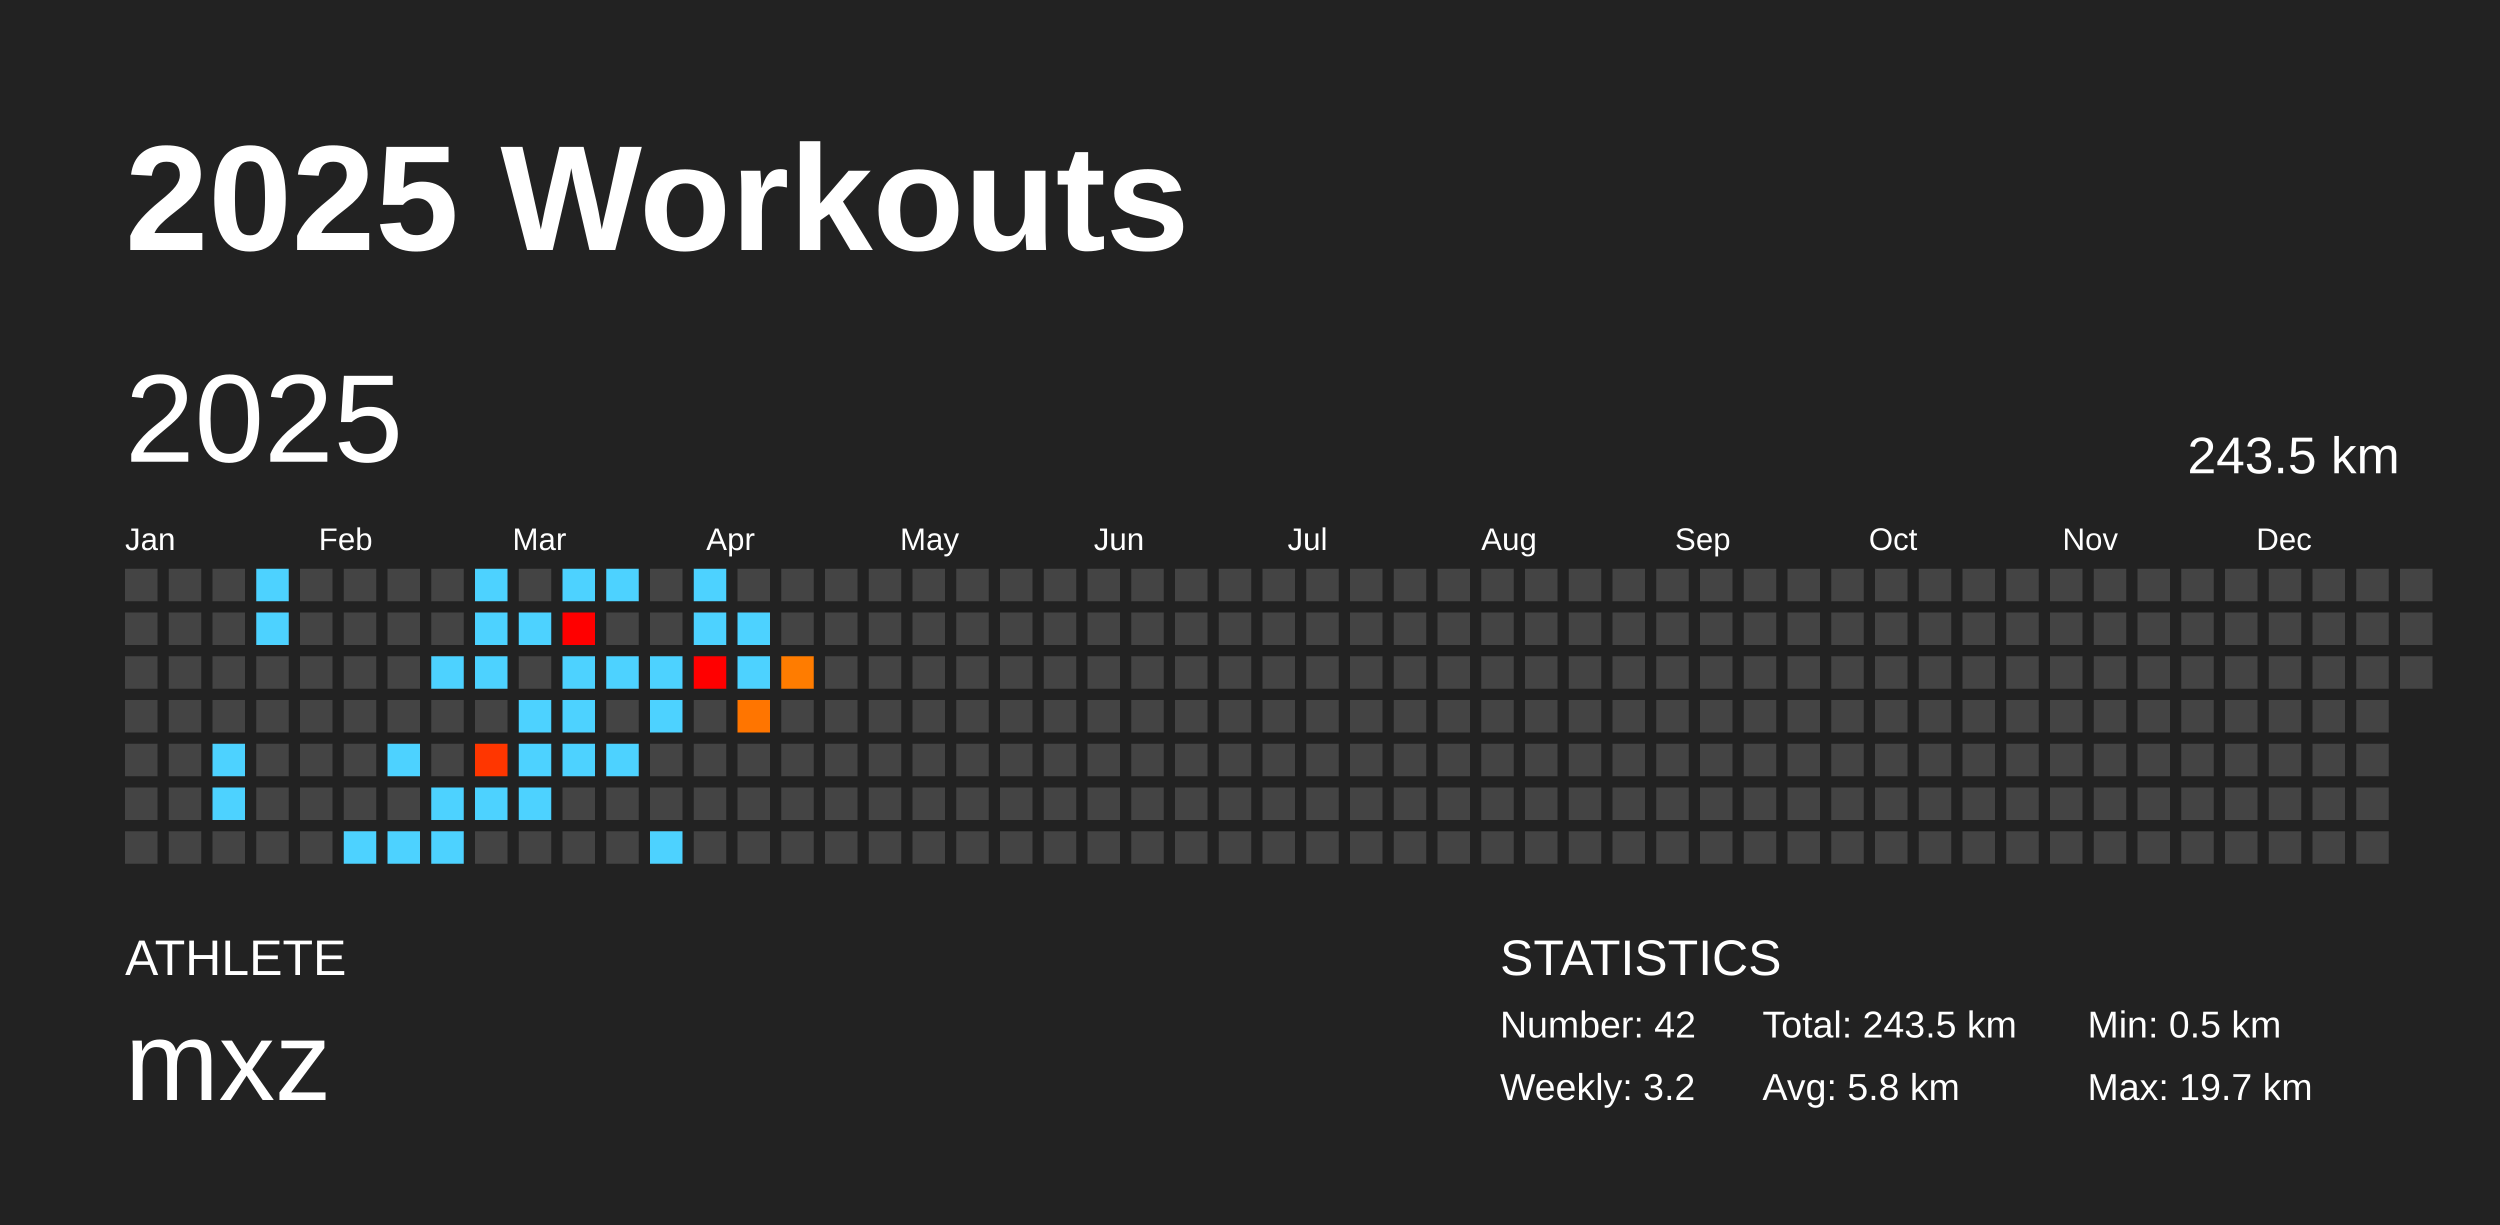
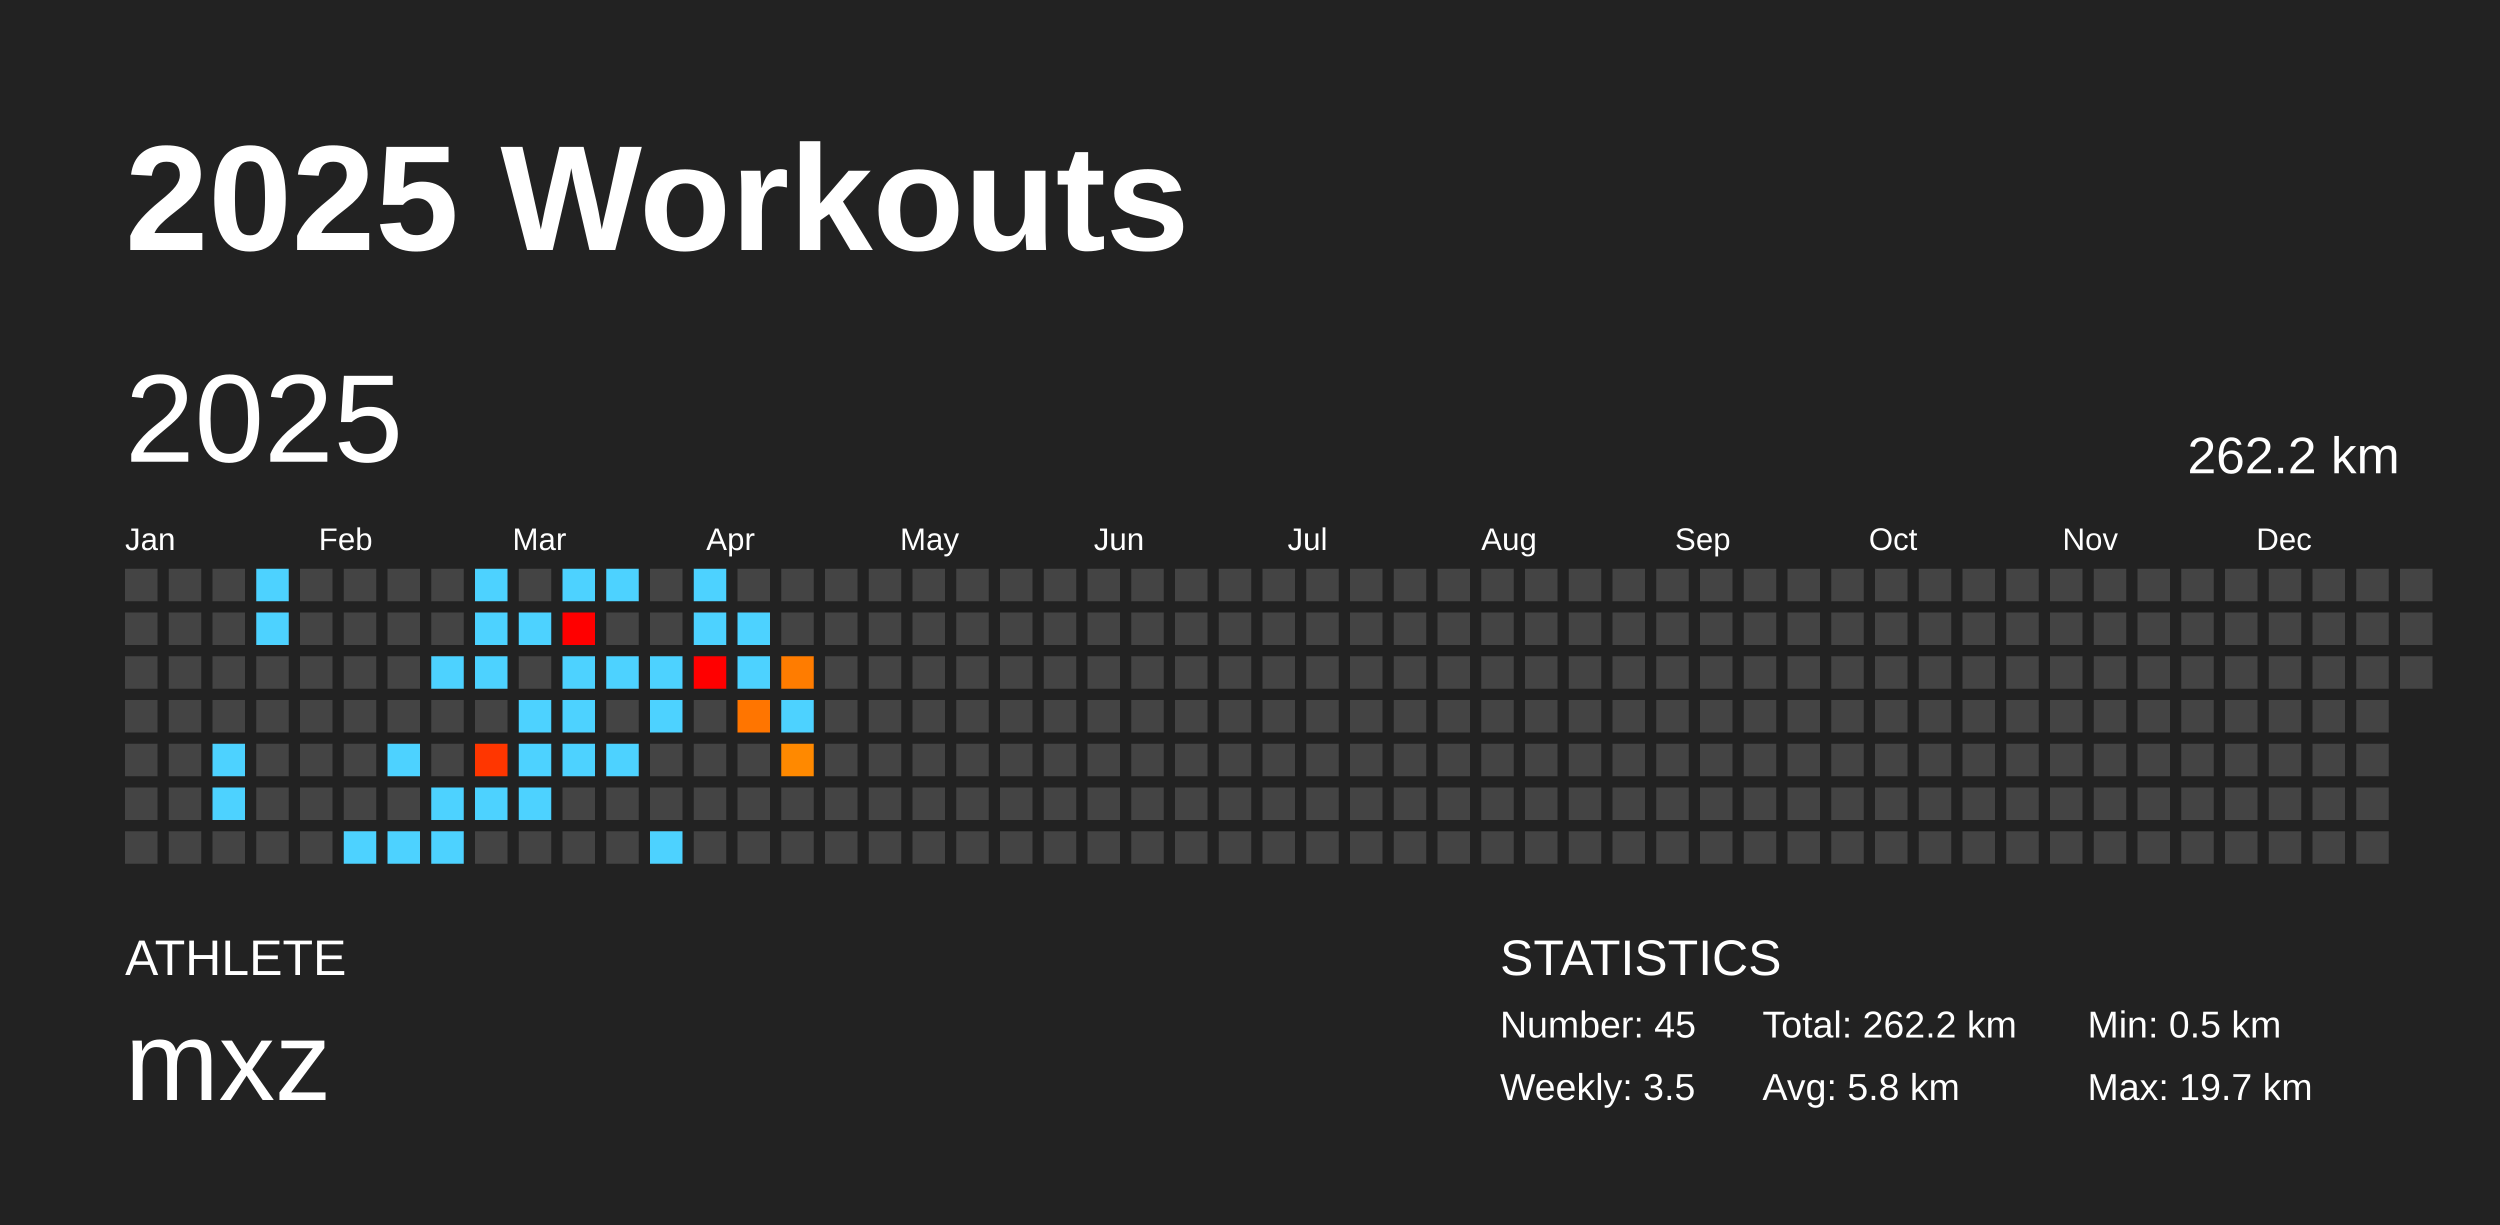
<svg xmlns="http://www.w3.org/2000/svg" baseProfile="full" height="98mm" version="1.1" viewBox="0,0,200,98" width="200mm">
  <defs />
  <rect fill="#222222" height="98" width="200" x="0" y="0" />
  <text fill="#FFFFFF" style="font-size:12px; font-family:Arial; font-weight:bold;" x="10" y="20">2025 Workouts</text>
  <text fill="#FFFFFF" style="font-size:4px; font-family:Arial" x="10" y="78">ATHLETE</text>
  <text fill="#FFFFFF" style="font-size:9px; font-family:Arial" x="10" y="88">mxz</text>
  <text fill="#FFFFFF" style="font-size:4px; font-family:Arial" x="120" y="78">STATISTICS</text>
-   <text fill="#FFFFFF" style="font-size:3px; font-family:Arial" x="120" y="83">Number: 42</text>
-   <text fill="#FFFFFF" style="font-size:3px; font-family:Arial" x="120" y="88">Weekly: 3.2</text>
-   <text fill="#FFFFFF" style="font-size:3px; font-family:Arial" x="141" y="83">Total: 243.5 km</text>
+   <text fill="#FFFFFF" style="font-size:3px; font-family:Arial" x="120" y="83">Number: 45</text>
+   <text fill="#FFFFFF" style="font-size:3px; font-family:Arial" x="120" y="88">Weekly: 3.5</text>
+   <text fill="#FFFFFF" style="font-size:3px; font-family:Arial" x="141" y="83">Total: 262.2 km</text>
  <text fill="#FFFFFF" style="font-size:3px; font-family:Arial" x="141" y="88">Avg: 5.8 km</text>
  <text fill="#FFFFFF" style="font-size:3px; font-family:Arial" x="167" y="83">Min: 0.5 km</text>
  <text fill="#FFFFFF" style="font-size:3px; font-family:Arial" x="167" y="88">Max: 19.7 km</text>
  <text dominant-baseline="hanging" fill="#FFFFFF" style="font-size:10.0px; font-family:Arial;" x="10" y="30">2025</text>
-   <text dominant-baseline="hanging" fill="#FFFFFF" style="font-size:4.125px; font-family:Arial;" x="175" y="35">243.5 km</text>
+   <text dominant-baseline="hanging" fill="#FFFFFF" style="font-size:4.125px; font-family:Arial;" x="175" y="35">262.2 km</text>
  <text fill="#FFFFFF" style="font-size:2.5px; font-family:Arial" x="10.0" y="44">Jan</text>
  <text fill="#FFFFFF" style="font-size:2.5px; font-family:Arial" x="25.5" y="44">Feb</text>
  <text fill="#FFFFFF" style="font-size:2.5px; font-family:Arial" x="41.0" y="44">Mar</text>
  <text fill="#FFFFFF" style="font-size:2.5px; font-family:Arial" x="56.5" y="44">Apr</text>
  <text fill="#FFFFFF" style="font-size:2.5px; font-family:Arial" x="72.0" y="44">May</text>
  <text fill="#FFFFFF" style="font-size:2.5px; font-family:Arial" x="87.5" y="44">Jun</text>
  <text fill="#FFFFFF" style="font-size:2.5px; font-family:Arial" x="103.0" y="44">Jul</text>
  <text fill="#FFFFFF" style="font-size:2.5px; font-family:Arial" x="118.5" y="44">Aug</text>
  <text fill="#FFFFFF" style="font-size:2.5px; font-family:Arial" x="134.0" y="44">Sep</text>
  <text fill="#FFFFFF" style="font-size:2.5px; font-family:Arial" x="149.5" y="44">Oct</text>
  <text fill="#FFFFFF" style="font-size:2.5px; font-family:Arial" x="165.0" y="44">Nov</text>
  <text fill="#FFFFFF" style="font-size:2.5px; font-family:Arial" x="180.5" y="44">Dec</text>
  <rect fill="#444444" height="2.6" width="2.6" x="10.0" y="45.5" />
  <rect fill="#444444" height="2.6" width="2.6" x="10.0" y="49.0" />
  <rect fill="#444444" height="2.6" width="2.6" x="10.0" y="52.5" />
  <rect fill="#444444" height="2.6" width="2.6" x="10.0" y="56.0" />
  <rect fill="#444444" height="2.6" width="2.6" x="10.0" y="59.5" />
  <rect fill="#444444" height="2.6" width="2.6" x="10.0" y="63.0" />
  <rect fill="#444444" height="2.6" width="2.6" x="10.0" y="66.5" />
  <rect fill="#444444" height="2.6" width="2.6" x="13.5" y="45.5" />
  <rect fill="#444444" height="2.6" width="2.6" x="13.5" y="49.0" />
  <rect fill="#444444" height="2.6" width="2.6" x="13.5" y="52.5" />
  <rect fill="#444444" height="2.6" width="2.6" x="13.5" y="56.0" />
  <rect fill="#444444" height="2.6" width="2.6" x="13.5" y="59.5" />
  <rect fill="#444444" height="2.6" width="2.6" x="13.5" y="63.0" />
  <rect fill="#444444" height="2.6" width="2.6" x="13.5" y="66.5" />
  <rect fill="#444444" height="2.6" width="2.6" x="17.0" y="45.5" />
  <rect fill="#444444" height="2.6" width="2.6" x="17.0" y="49.0" />
  <rect fill="#444444" height="2.6" width="2.6" x="17.0" y="52.5" />
  <rect fill="#444444" height="2.6" width="2.6" x="17.0" y="56.0" />
  <rect fill="#4dd2ff" height="2.6" width="2.6" x="17.0" y="59.5" />
  <rect fill="#4dd2ff" height="2.6" width="2.6" x="17.0" y="63.0" />
  <rect fill="#444444" height="2.6" width="2.6" x="17.0" y="66.5" />
  <rect fill="#4dd2ff" height="2.6" width="2.6" x="20.5" y="45.5" />
  <rect fill="#4dd2ff" height="2.6" width="2.6" x="20.5" y="49.0" />
  <rect fill="#444444" height="2.6" width="2.6" x="20.5" y="52.5" />
  <rect fill="#444444" height="2.6" width="2.6" x="20.5" y="56.0" />
  <rect fill="#444444" height="2.6" width="2.6" x="20.5" y="59.5" />
  <rect fill="#444444" height="2.6" width="2.6" x="20.5" y="63.0" />
  <rect fill="#444444" height="2.6" width="2.6" x="20.5" y="66.5" />
  <rect fill="#444444" height="2.6" width="2.6" x="24.0" y="45.5" />
  <rect fill="#444444" height="2.6" width="2.6" x="24.0" y="49.0" />
  <rect fill="#444444" height="2.6" width="2.6" x="24.0" y="52.5" />
  <rect fill="#444444" height="2.6" width="2.6" x="24.0" y="56.0" />
  <rect fill="#444444" height="2.6" width="2.6" x="24.0" y="59.5" />
  <rect fill="#444444" height="2.6" width="2.6" x="24.0" y="63.0" />
  <rect fill="#444444" height="2.6" width="2.6" x="24.0" y="66.5" />
  <rect fill="#444444" height="2.6" width="2.6" x="27.5" y="45.5" />
  <rect fill="#444444" height="2.6" width="2.6" x="27.5" y="49.0" />
  <rect fill="#444444" height="2.6" width="2.6" x="27.5" y="52.5" />
  <rect fill="#444444" height="2.6" width="2.6" x="27.5" y="56.0" />
  <rect fill="#444444" height="2.6" width="2.6" x="27.5" y="59.5" />
  <rect fill="#444444" height="2.6" width="2.6" x="27.5" y="63.0" />
  <rect fill="#4dd2ff" height="2.6" width="2.6" x="27.5" y="66.5" />
  <rect fill="#444444" height="2.6" width="2.6" x="31.0" y="45.5" />
  <rect fill="#444444" height="2.6" width="2.6" x="31.0" y="49.0" />
  <rect fill="#444444" height="2.6" width="2.6" x="31.0" y="52.5" />
  <rect fill="#444444" height="2.6" width="2.6" x="31.0" y="56.0" />
  <rect fill="#4dd2ff" height="2.6" width="2.6" x="31.0" y="59.5" />
  <rect fill="#444444" height="2.6" width="2.6" x="31.0" y="63.0" />
  <rect fill="#4dd2ff" height="2.6" width="2.6" x="31.0" y="66.5" />
  <rect fill="#444444" height="2.6" width="2.6" x="34.5" y="45.5" />
  <rect fill="#444444" height="2.6" width="2.6" x="34.5" y="49.0" />
  <rect fill="#4dd2ff" height="2.6" width="2.6" x="34.5" y="52.5" />
  <rect fill="#444444" height="2.6" width="2.6" x="34.5" y="56.0" />
  <rect fill="#444444" height="2.6" width="2.6" x="34.5" y="59.5" />
  <rect fill="#4dd2ff" height="2.6" width="2.6" x="34.5" y="63.0" />
  <rect fill="#4dd2ff" height="2.6" width="2.6" x="34.5" y="66.5" />
  <rect fill="#4dd2ff" height="2.6" width="2.6" x="38.0" y="45.5" />
  <rect fill="#4dd2ff" height="2.6" width="2.6" x="38.0" y="49.0" />
  <rect fill="#4dd2ff" height="2.6" width="2.6" x="38.0" y="52.5" />
  <rect fill="#444444" height="2.6" width="2.6" x="38.0" y="56.0" />
  <rect fill="#ff3600" height="2.6" width="2.6" x="38.0" y="59.5" />
  <rect fill="#4dd2ff" height="2.6" width="2.6" x="38.0" y="63.0" />
  <rect fill="#444444" height="2.6" width="2.6" x="38.0" y="66.5" />
  <rect fill="#444444" height="2.6" width="2.6" x="41.5" y="45.5" />
  <rect fill="#4dd2ff" height="2.6" width="2.6" x="41.5" y="49.0" />
  <rect fill="#444444" height="2.6" width="2.6" x="41.5" y="52.5" />
  <rect fill="#4dd2ff" height="2.6" width="2.6" x="41.5" y="56.0" />
  <rect fill="#4dd2ff" height="2.6" width="2.6" x="41.5" y="59.5" />
  <rect fill="#4dd2ff" height="2.6" width="2.6" x="41.5" y="63.0" />
  <rect fill="#444444" height="2.6" width="2.6" x="41.5" y="66.5" />
  <rect fill="#4dd2ff" height="2.6" width="2.6" x="45.0" y="45.5" />
  <rect fill="red" height="2.6" width="2.6" x="45.0" y="49.0" />
  <rect fill="#4dd2ff" height="2.6" width="2.6" x="45.0" y="52.5" />
  <rect fill="#4dd2ff" height="2.6" width="2.6" x="45.0" y="56.0" />
  <rect fill="#4dd2ff" height="2.6" width="2.6" x="45.0" y="59.5" />
  <rect fill="#444444" height="2.6" width="2.6" x="45.0" y="63.0" />
  <rect fill="#444444" height="2.6" width="2.6" x="45.0" y="66.5" />
  <rect fill="#4dd2ff" height="2.6" width="2.6" x="48.5" y="45.5" />
  <rect fill="#444444" height="2.6" width="2.6" x="48.5" y="49.0" />
  <rect fill="#4dd2ff" height="2.6" width="2.6" x="48.5" y="52.5" />
  <rect fill="#444444" height="2.6" width="2.6" x="48.5" y="56.0" />
  <rect fill="#4dd2ff" height="2.6" width="2.6" x="48.5" y="59.5" />
  <rect fill="#444444" height="2.6" width="2.6" x="48.5" y="63.0" />
  <rect fill="#444444" height="2.6" width="2.6" x="48.5" y="66.5" />
  <rect fill="#444444" height="2.6" width="2.6" x="52.0" y="45.5" />
  <rect fill="#444444" height="2.6" width="2.6" x="52.0" y="49.0" />
  <rect fill="#4dd2ff" height="2.6" width="2.6" x="52.0" y="52.5" />
  <rect fill="#4dd2ff" height="2.6" width="2.6" x="52.0" y="56.0" />
  <rect fill="#444444" height="2.6" width="2.6" x="52.0" y="59.5" />
  <rect fill="#444444" height="2.6" width="2.6" x="52.0" y="63.0" />
  <rect fill="#4dd2ff" height="2.6" width="2.6" x="52.0" y="66.5" />
  <rect fill="#4dd2ff" height="2.6" width="2.6" x="55.5" y="45.5" />
  <rect fill="#4dd2ff" height="2.6" width="2.6" x="55.5" y="49.0" />
  <rect fill="red" height="2.6" width="2.6" x="55.5" y="52.5" />
  <rect fill="#444444" height="2.6" width="2.6" x="55.5" y="56.0" />
  <rect fill="#444444" height="2.6" width="2.6" x="55.5" y="59.5" />
  <rect fill="#444444" height="2.6" width="2.6" x="55.5" y="63.0" />
  <rect fill="#444444" height="2.6" width="2.6" x="55.5" y="66.5" />
  <rect fill="#444444" height="2.6" width="2.6" x="59.0" y="45.5" />
  <rect fill="#4dd2ff" height="2.6" width="2.6" x="59.0" y="49.0" />
  <rect fill="#4dd2ff" height="2.6" width="2.6" x="59.0" y="52.5" />
  <rect fill="#ff7500" height="2.6" width="2.6" x="59.0" y="56.0" />
  <rect fill="#444444" height="2.6" width="2.6" x="59.0" y="59.5" />
  <rect fill="#444444" height="2.6" width="2.6" x="59.0" y="63.0" />
  <rect fill="#444444" height="2.6" width="2.6" x="59.0" y="66.5" />
  <rect fill="#444444" height="2.6" width="2.6" x="62.5" y="45.5" />
  <rect fill="#444444" height="2.6" width="2.6" x="62.5" y="49.0" />
  <rect fill="#ff7c00" height="2.6" width="2.6" x="62.5" y="52.5" />
-   <rect fill="#444444" height="2.6" width="2.6" x="62.5" y="56.0" />
-   <rect fill="#444444" height="2.6" width="2.6" x="62.5" y="59.5" />
+   <rect fill="#4dd2ff" height="2.6" width="2.6" x="62.5" y="56.0" />
+   <rect fill="#ff8900" height="2.6" width="2.6" x="62.5" y="59.5" />
  <rect fill="#444444" height="2.6" width="2.6" x="62.5" y="63.0" />
  <rect fill="#444444" height="2.6" width="2.6" x="62.5" y="66.5" />
  <rect fill="#444444" height="2.6" width="2.6" x="66.0" y="45.5" />
  <rect fill="#444444" height="2.6" width="2.6" x="66.0" y="49.0" />
  <rect fill="#444444" height="2.6" width="2.6" x="66.0" y="52.5" />
  <rect fill="#444444" height="2.6" width="2.6" x="66.0" y="56.0" />
  <rect fill="#444444" height="2.6" width="2.6" x="66.0" y="59.5" />
  <rect fill="#444444" height="2.6" width="2.6" x="66.0" y="63.0" />
  <rect fill="#444444" height="2.6" width="2.6" x="66.0" y="66.5" />
  <rect fill="#444444" height="2.6" width="2.6" x="69.5" y="45.5" />
  <rect fill="#444444" height="2.6" width="2.6" x="69.5" y="49.0" />
  <rect fill="#444444" height="2.6" width="2.6" x="69.5" y="52.5" />
  <rect fill="#444444" height="2.6" width="2.6" x="69.5" y="56.0" />
  <rect fill="#444444" height="2.6" width="2.6" x="69.5" y="59.5" />
  <rect fill="#444444" height="2.6" width="2.6" x="69.5" y="63.0" />
  <rect fill="#444444" height="2.6" width="2.6" x="69.5" y="66.5" />
  <rect fill="#444444" height="2.6" width="2.6" x="73.0" y="45.5" />
  <rect fill="#444444" height="2.6" width="2.6" x="73.0" y="49.0" />
  <rect fill="#444444" height="2.6" width="2.6" x="73.0" y="52.5" />
  <rect fill="#444444" height="2.6" width="2.6" x="73.0" y="56.0" />
  <rect fill="#444444" height="2.6" width="2.6" x="73.0" y="59.5" />
  <rect fill="#444444" height="2.6" width="2.6" x="73.0" y="63.0" />
  <rect fill="#444444" height="2.6" width="2.6" x="73.0" y="66.5" />
  <rect fill="#444444" height="2.6" width="2.6" x="76.5" y="45.5" />
  <rect fill="#444444" height="2.6" width="2.6" x="76.5" y="49.0" />
  <rect fill="#444444" height="2.6" width="2.6" x="76.5" y="52.5" />
  <rect fill="#444444" height="2.6" width="2.6" x="76.5" y="56.0" />
  <rect fill="#444444" height="2.6" width="2.6" x="76.5" y="59.5" />
  <rect fill="#444444" height="2.6" width="2.6" x="76.5" y="63.0" />
  <rect fill="#444444" height="2.6" width="2.6" x="76.5" y="66.5" />
  <rect fill="#444444" height="2.6" width="2.6" x="80.0" y="45.5" />
  <rect fill="#444444" height="2.6" width="2.6" x="80.0" y="49.0" />
  <rect fill="#444444" height="2.6" width="2.6" x="80.0" y="52.5" />
  <rect fill="#444444" height="2.6" width="2.6" x="80.0" y="56.0" />
  <rect fill="#444444" height="2.6" width="2.6" x="80.0" y="59.5" />
  <rect fill="#444444" height="2.6" width="2.6" x="80.0" y="63.0" />
  <rect fill="#444444" height="2.6" width="2.6" x="80.0" y="66.5" />
  <rect fill="#444444" height="2.6" width="2.6" x="83.5" y="45.5" />
  <rect fill="#444444" height="2.6" width="2.6" x="83.5" y="49.0" />
  <rect fill="#444444" height="2.6" width="2.6" x="83.5" y="52.5" />
  <rect fill="#444444" height="2.6" width="2.6" x="83.5" y="56.0" />
  <rect fill="#444444" height="2.6" width="2.6" x="83.5" y="59.5" />
  <rect fill="#444444" height="2.6" width="2.6" x="83.5" y="63.0" />
  <rect fill="#444444" height="2.6" width="2.6" x="83.5" y="66.5" />
  <rect fill="#444444" height="2.6" width="2.6" x="87.0" y="45.5" />
  <rect fill="#444444" height="2.6" width="2.6" x="87.0" y="49.0" />
  <rect fill="#444444" height="2.6" width="2.6" x="87.0" y="52.5" />
  <rect fill="#444444" height="2.6" width="2.6" x="87.0" y="56.0" />
  <rect fill="#444444" height="2.6" width="2.6" x="87.0" y="59.5" />
  <rect fill="#444444" height="2.6" width="2.6" x="87.0" y="63.0" />
  <rect fill="#444444" height="2.6" width="2.6" x="87.0" y="66.5" />
  <rect fill="#444444" height="2.6" width="2.6" x="90.5" y="45.5" />
  <rect fill="#444444" height="2.6" width="2.6" x="90.5" y="49.0" />
  <rect fill="#444444" height="2.6" width="2.6" x="90.5" y="52.5" />
  <rect fill="#444444" height="2.6" width="2.6" x="90.5" y="56.0" />
  <rect fill="#444444" height="2.6" width="2.6" x="90.5" y="59.5" />
  <rect fill="#444444" height="2.6" width="2.6" x="90.5" y="63.0" />
  <rect fill="#444444" height="2.6" width="2.6" x="90.5" y="66.5" />
  <rect fill="#444444" height="2.6" width="2.6" x="94.0" y="45.5" />
  <rect fill="#444444" height="2.6" width="2.6" x="94.0" y="49.0" />
  <rect fill="#444444" height="2.6" width="2.6" x="94.0" y="52.5" />
  <rect fill="#444444" height="2.6" width="2.6" x="94.0" y="56.0" />
  <rect fill="#444444" height="2.6" width="2.6" x="94.0" y="59.5" />
  <rect fill="#444444" height="2.6" width="2.6" x="94.0" y="63.0" />
  <rect fill="#444444" height="2.6" width="2.6" x="94.0" y="66.5" />
  <rect fill="#444444" height="2.6" width="2.6" x="97.5" y="45.5" />
  <rect fill="#444444" height="2.6" width="2.6" x="97.5" y="49.0" />
  <rect fill="#444444" height="2.6" width="2.6" x="97.5" y="52.5" />
  <rect fill="#444444" height="2.6" width="2.6" x="97.5" y="56.0" />
  <rect fill="#444444" height="2.6" width="2.6" x="97.5" y="59.5" />
  <rect fill="#444444" height="2.6" width="2.6" x="97.5" y="63.0" />
  <rect fill="#444444" height="2.6" width="2.6" x="97.5" y="66.5" />
  <rect fill="#444444" height="2.6" width="2.6" x="101.0" y="45.5" />
  <rect fill="#444444" height="2.6" width="2.6" x="101.0" y="49.0" />
  <rect fill="#444444" height="2.6" width="2.6" x="101.0" y="52.5" />
  <rect fill="#444444" height="2.6" width="2.6" x="101.0" y="56.0" />
  <rect fill="#444444" height="2.6" width="2.6" x="101.0" y="59.5" />
  <rect fill="#444444" height="2.6" width="2.6" x="101.0" y="63.0" />
  <rect fill="#444444" height="2.6" width="2.6" x="101.0" y="66.5" />
  <rect fill="#444444" height="2.6" width="2.6" x="104.5" y="45.5" />
  <rect fill="#444444" height="2.6" width="2.6" x="104.5" y="49.0" />
  <rect fill="#444444" height="2.6" width="2.6" x="104.5" y="52.5" />
  <rect fill="#444444" height="2.6" width="2.6" x="104.5" y="56.0" />
  <rect fill="#444444" height="2.6" width="2.6" x="104.5" y="59.5" />
  <rect fill="#444444" height="2.6" width="2.6" x="104.5" y="63.0" />
  <rect fill="#444444" height="2.6" width="2.6" x="104.5" y="66.5" />
  <rect fill="#444444" height="2.6" width="2.6" x="108.0" y="45.5" />
  <rect fill="#444444" height="2.6" width="2.6" x="108.0" y="49.0" />
  <rect fill="#444444" height="2.6" width="2.6" x="108.0" y="52.5" />
  <rect fill="#444444" height="2.6" width="2.6" x="108.0" y="56.0" />
  <rect fill="#444444" height="2.6" width="2.6" x="108.0" y="59.5" />
  <rect fill="#444444" height="2.6" width="2.6" x="108.0" y="63.0" />
  <rect fill="#444444" height="2.6" width="2.6" x="108.0" y="66.5" />
  <rect fill="#444444" height="2.6" width="2.6" x="111.5" y="45.5" />
  <rect fill="#444444" height="2.6" width="2.6" x="111.5" y="49.0" />
  <rect fill="#444444" height="2.6" width="2.6" x="111.5" y="52.5" />
  <rect fill="#444444" height="2.6" width="2.6" x="111.5" y="56.0" />
  <rect fill="#444444" height="2.6" width="2.6" x="111.5" y="59.5" />
  <rect fill="#444444" height="2.6" width="2.6" x="111.5" y="63.0" />
  <rect fill="#444444" height="2.6" width="2.6" x="111.5" y="66.5" />
  <rect fill="#444444" height="2.6" width="2.6" x="115.0" y="45.5" />
  <rect fill="#444444" height="2.6" width="2.6" x="115.0" y="49.0" />
  <rect fill="#444444" height="2.6" width="2.6" x="115.0" y="52.5" />
  <rect fill="#444444" height="2.6" width="2.6" x="115.0" y="56.0" />
  <rect fill="#444444" height="2.6" width="2.6" x="115.0" y="59.5" />
  <rect fill="#444444" height="2.6" width="2.6" x="115.0" y="63.0" />
  <rect fill="#444444" height="2.6" width="2.6" x="115.0" y="66.5" />
  <rect fill="#444444" height="2.6" width="2.6" x="118.5" y="45.5" />
  <rect fill="#444444" height="2.6" width="2.6" x="118.5" y="49.0" />
  <rect fill="#444444" height="2.6" width="2.6" x="118.5" y="52.5" />
  <rect fill="#444444" height="2.6" width="2.6" x="118.5" y="56.0" />
  <rect fill="#444444" height="2.6" width="2.6" x="118.5" y="59.5" />
  <rect fill="#444444" height="2.6" width="2.6" x="118.5" y="63.0" />
  <rect fill="#444444" height="2.6" width="2.6" x="118.5" y="66.5" />
  <rect fill="#444444" height="2.6" width="2.6" x="122.0" y="45.5" />
  <rect fill="#444444" height="2.6" width="2.6" x="122.0" y="49.0" />
  <rect fill="#444444" height="2.6" width="2.6" x="122.0" y="52.5" />
  <rect fill="#444444" height="2.6" width="2.6" x="122.0" y="56.0" />
  <rect fill="#444444" height="2.6" width="2.6" x="122.0" y="59.5" />
  <rect fill="#444444" height="2.6" width="2.6" x="122.0" y="63.0" />
  <rect fill="#444444" height="2.6" width="2.6" x="122.0" y="66.5" />
  <rect fill="#444444" height="2.6" width="2.6" x="125.5" y="45.5" />
  <rect fill="#444444" height="2.6" width="2.6" x="125.5" y="49.0" />
  <rect fill="#444444" height="2.6" width="2.6" x="125.5" y="52.5" />
  <rect fill="#444444" height="2.6" width="2.6" x="125.5" y="56.0" />
  <rect fill="#444444" height="2.6" width="2.6" x="125.5" y="59.5" />
  <rect fill="#444444" height="2.6" width="2.6" x="125.5" y="63.0" />
  <rect fill="#444444" height="2.6" width="2.6" x="125.5" y="66.5" />
  <rect fill="#444444" height="2.6" width="2.6" x="129.0" y="45.5" />
  <rect fill="#444444" height="2.6" width="2.6" x="129.0" y="49.0" />
  <rect fill="#444444" height="2.6" width="2.6" x="129.0" y="52.5" />
  <rect fill="#444444" height="2.6" width="2.6" x="129.0" y="56.0" />
  <rect fill="#444444" height="2.6" width="2.6" x="129.0" y="59.5" />
  <rect fill="#444444" height="2.6" width="2.6" x="129.0" y="63.0" />
  <rect fill="#444444" height="2.6" width="2.6" x="129.0" y="66.5" />
  <rect fill="#444444" height="2.6" width="2.6" x="132.5" y="45.5" />
  <rect fill="#444444" height="2.6" width="2.6" x="132.5" y="49.0" />
  <rect fill="#444444" height="2.6" width="2.6" x="132.5" y="52.5" />
  <rect fill="#444444" height="2.6" width="2.6" x="132.5" y="56.0" />
  <rect fill="#444444" height="2.6" width="2.6" x="132.5" y="59.5" />
  <rect fill="#444444" height="2.6" width="2.6" x="132.5" y="63.0" />
  <rect fill="#444444" height="2.6" width="2.6" x="132.5" y="66.5" />
  <rect fill="#444444" height="2.6" width="2.6" x="136.0" y="45.5" />
  <rect fill="#444444" height="2.6" width="2.6" x="136.0" y="49.0" />
  <rect fill="#444444" height="2.6" width="2.6" x="136.0" y="52.5" />
  <rect fill="#444444" height="2.6" width="2.6" x="136.0" y="56.0" />
  <rect fill="#444444" height="2.6" width="2.6" x="136.0" y="59.5" />
  <rect fill="#444444" height="2.6" width="2.6" x="136.0" y="63.0" />
  <rect fill="#444444" height="2.6" width="2.6" x="136.0" y="66.5" />
  <rect fill="#444444" height="2.6" width="2.6" x="139.5" y="45.5" />
  <rect fill="#444444" height="2.6" width="2.6" x="139.5" y="49.0" />
  <rect fill="#444444" height="2.6" width="2.6" x="139.5" y="52.5" />
  <rect fill="#444444" height="2.6" width="2.6" x="139.5" y="56.0" />
  <rect fill="#444444" height="2.6" width="2.6" x="139.5" y="59.5" />
  <rect fill="#444444" height="2.6" width="2.6" x="139.5" y="63.0" />
  <rect fill="#444444" height="2.6" width="2.6" x="139.5" y="66.5" />
  <rect fill="#444444" height="2.6" width="2.6" x="143.0" y="45.5" />
  <rect fill="#444444" height="2.6" width="2.6" x="143.0" y="49.0" />
  <rect fill="#444444" height="2.6" width="2.6" x="143.0" y="52.5" />
  <rect fill="#444444" height="2.6" width="2.6" x="143.0" y="56.0" />
  <rect fill="#444444" height="2.6" width="2.6" x="143.0" y="59.5" />
  <rect fill="#444444" height="2.6" width="2.6" x="143.0" y="63.0" />
  <rect fill="#444444" height="2.6" width="2.6" x="143.0" y="66.5" />
  <rect fill="#444444" height="2.6" width="2.6" x="146.5" y="45.5" />
  <rect fill="#444444" height="2.6" width="2.6" x="146.5" y="49.0" />
  <rect fill="#444444" height="2.6" width="2.6" x="146.5" y="52.5" />
  <rect fill="#444444" height="2.6" width="2.6" x="146.5" y="56.0" />
  <rect fill="#444444" height="2.6" width="2.6" x="146.5" y="59.5" />
  <rect fill="#444444" height="2.6" width="2.6" x="146.5" y="63.0" />
  <rect fill="#444444" height="2.6" width="2.6" x="146.5" y="66.5" />
  <rect fill="#444444" height="2.6" width="2.6" x="150.0" y="45.5" />
  <rect fill="#444444" height="2.6" width="2.6" x="150.0" y="49.0" />
  <rect fill="#444444" height="2.6" width="2.6" x="150.0" y="52.5" />
  <rect fill="#444444" height="2.6" width="2.6" x="150.0" y="56.0" />
  <rect fill="#444444" height="2.6" width="2.6" x="150.0" y="59.5" />
  <rect fill="#444444" height="2.6" width="2.6" x="150.0" y="63.0" />
  <rect fill="#444444" height="2.6" width="2.6" x="150.0" y="66.5" />
  <rect fill="#444444" height="2.6" width="2.6" x="153.5" y="45.5" />
  <rect fill="#444444" height="2.6" width="2.6" x="153.5" y="49.0" />
  <rect fill="#444444" height="2.6" width="2.6" x="153.5" y="52.5" />
  <rect fill="#444444" height="2.6" width="2.6" x="153.5" y="56.0" />
  <rect fill="#444444" height="2.6" width="2.6" x="153.5" y="59.5" />
  <rect fill="#444444" height="2.6" width="2.6" x="153.5" y="63.0" />
  <rect fill="#444444" height="2.6" width="2.6" x="153.5" y="66.5" />
  <rect fill="#444444" height="2.6" width="2.6" x="157.0" y="45.5" />
  <rect fill="#444444" height="2.6" width="2.6" x="157.0" y="49.0" />
  <rect fill="#444444" height="2.6" width="2.6" x="157.0" y="52.5" />
  <rect fill="#444444" height="2.6" width="2.6" x="157.0" y="56.0" />
  <rect fill="#444444" height="2.6" width="2.6" x="157.0" y="59.5" />
  <rect fill="#444444" height="2.6" width="2.6" x="157.0" y="63.0" />
  <rect fill="#444444" height="2.6" width="2.6" x="157.0" y="66.5" />
  <rect fill="#444444" height="2.6" width="2.6" x="160.5" y="45.5" />
  <rect fill="#444444" height="2.6" width="2.6" x="160.5" y="49.0" />
  <rect fill="#444444" height="2.6" width="2.6" x="160.5" y="52.5" />
  <rect fill="#444444" height="2.6" width="2.6" x="160.5" y="56.0" />
  <rect fill="#444444" height="2.6" width="2.6" x="160.5" y="59.5" />
  <rect fill="#444444" height="2.6" width="2.6" x="160.5" y="63.0" />
  <rect fill="#444444" height="2.6" width="2.6" x="160.5" y="66.5" />
  <rect fill="#444444" height="2.6" width="2.6" x="164.0" y="45.5" />
  <rect fill="#444444" height="2.6" width="2.6" x="164.0" y="49.0" />
  <rect fill="#444444" height="2.6" width="2.6" x="164.0" y="52.5" />
  <rect fill="#444444" height="2.6" width="2.6" x="164.0" y="56.0" />
  <rect fill="#444444" height="2.6" width="2.6" x="164.0" y="59.5" />
  <rect fill="#444444" height="2.6" width="2.6" x="164.0" y="63.0" />
  <rect fill="#444444" height="2.6" width="2.6" x="164.0" y="66.5" />
  <rect fill="#444444" height="2.6" width="2.6" x="167.5" y="45.5" />
  <rect fill="#444444" height="2.6" width="2.6" x="167.5" y="49.0" />
  <rect fill="#444444" height="2.6" width="2.6" x="167.5" y="52.5" />
  <rect fill="#444444" height="2.6" width="2.6" x="167.5" y="56.0" />
  <rect fill="#444444" height="2.6" width="2.6" x="167.5" y="59.5" />
  <rect fill="#444444" height="2.6" width="2.6" x="167.5" y="63.0" />
  <rect fill="#444444" height="2.6" width="2.6" x="167.5" y="66.5" />
  <rect fill="#444444" height="2.6" width="2.6" x="171.0" y="45.5" />
  <rect fill="#444444" height="2.6" width="2.6" x="171.0" y="49.0" />
  <rect fill="#444444" height="2.6" width="2.6" x="171.0" y="52.5" />
  <rect fill="#444444" height="2.6" width="2.6" x="171.0" y="56.0" />
  <rect fill="#444444" height="2.6" width="2.6" x="171.0" y="59.5" />
  <rect fill="#444444" height="2.6" width="2.6" x="171.0" y="63.0" />
  <rect fill="#444444" height="2.6" width="2.6" x="171.0" y="66.5" />
  <rect fill="#444444" height="2.6" width="2.6" x="174.5" y="45.5" />
  <rect fill="#444444" height="2.6" width="2.6" x="174.5" y="49.0" />
  <rect fill="#444444" height="2.6" width="2.6" x="174.5" y="52.5" />
  <rect fill="#444444" height="2.6" width="2.6" x="174.5" y="56.0" />
  <rect fill="#444444" height="2.6" width="2.6" x="174.5" y="59.5" />
  <rect fill="#444444" height="2.6" width="2.6" x="174.5" y="63.0" />
  <rect fill="#444444" height="2.6" width="2.6" x="174.5" y="66.5" />
  <rect fill="#444444" height="2.6" width="2.6" x="178.0" y="45.5" />
  <rect fill="#444444" height="2.6" width="2.6" x="178.0" y="49.0" />
  <rect fill="#444444" height="2.6" width="2.6" x="178.0" y="52.5" />
  <rect fill="#444444" height="2.6" width="2.6" x="178.0" y="56.0" />
  <rect fill="#444444" height="2.6" width="2.6" x="178.0" y="59.5" />
  <rect fill="#444444" height="2.6" width="2.6" x="178.0" y="63.0" />
  <rect fill="#444444" height="2.6" width="2.6" x="178.0" y="66.5" />
  <rect fill="#444444" height="2.6" width="2.6" x="181.5" y="45.5" />
  <rect fill="#444444" height="2.6" width="2.6" x="181.5" y="49.0" />
  <rect fill="#444444" height="2.6" width="2.6" x="181.5" y="52.5" />
  <rect fill="#444444" height="2.6" width="2.6" x="181.5" y="56.0" />
  <rect fill="#444444" height="2.6" width="2.6" x="181.5" y="59.5" />
  <rect fill="#444444" height="2.6" width="2.6" x="181.5" y="63.0" />
  <rect fill="#444444" height="2.6" width="2.6" x="181.5" y="66.5" />
  <rect fill="#444444" height="2.6" width="2.6" x="185.0" y="45.5" />
  <rect fill="#444444" height="2.6" width="2.6" x="185.0" y="49.0" />
  <rect fill="#444444" height="2.6" width="2.6" x="185.0" y="52.5" />
  <rect fill="#444444" height="2.6" width="2.6" x="185.0" y="56.0" />
  <rect fill="#444444" height="2.6" width="2.6" x="185.0" y="59.5" />
  <rect fill="#444444" height="2.6" width="2.6" x="185.0" y="63.0" />
  <rect fill="#444444" height="2.6" width="2.6" x="185.0" y="66.5" />
  <rect fill="#444444" height="2.6" width="2.6" x="188.5" y="45.5" />
  <rect fill="#444444" height="2.6" width="2.6" x="188.5" y="49.0" />
  <rect fill="#444444" height="2.6" width="2.6" x="188.5" y="52.5" />
  <rect fill="#444444" height="2.6" width="2.6" x="188.5" y="56.0" />
  <rect fill="#444444" height="2.6" width="2.6" x="188.5" y="59.5" />
  <rect fill="#444444" height="2.6" width="2.6" x="188.5" y="63.0" />
  <rect fill="#444444" height="2.6" width="2.6" x="188.5" y="66.5" />
  <rect fill="#444444" height="2.6" width="2.6" x="192.0" y="45.5" />
  <rect fill="#444444" height="2.6" width="2.6" x="192.0" y="49.0" />
  <rect fill="#444444" height="2.6" width="2.6" x="192.0" y="52.5" />
</svg>
